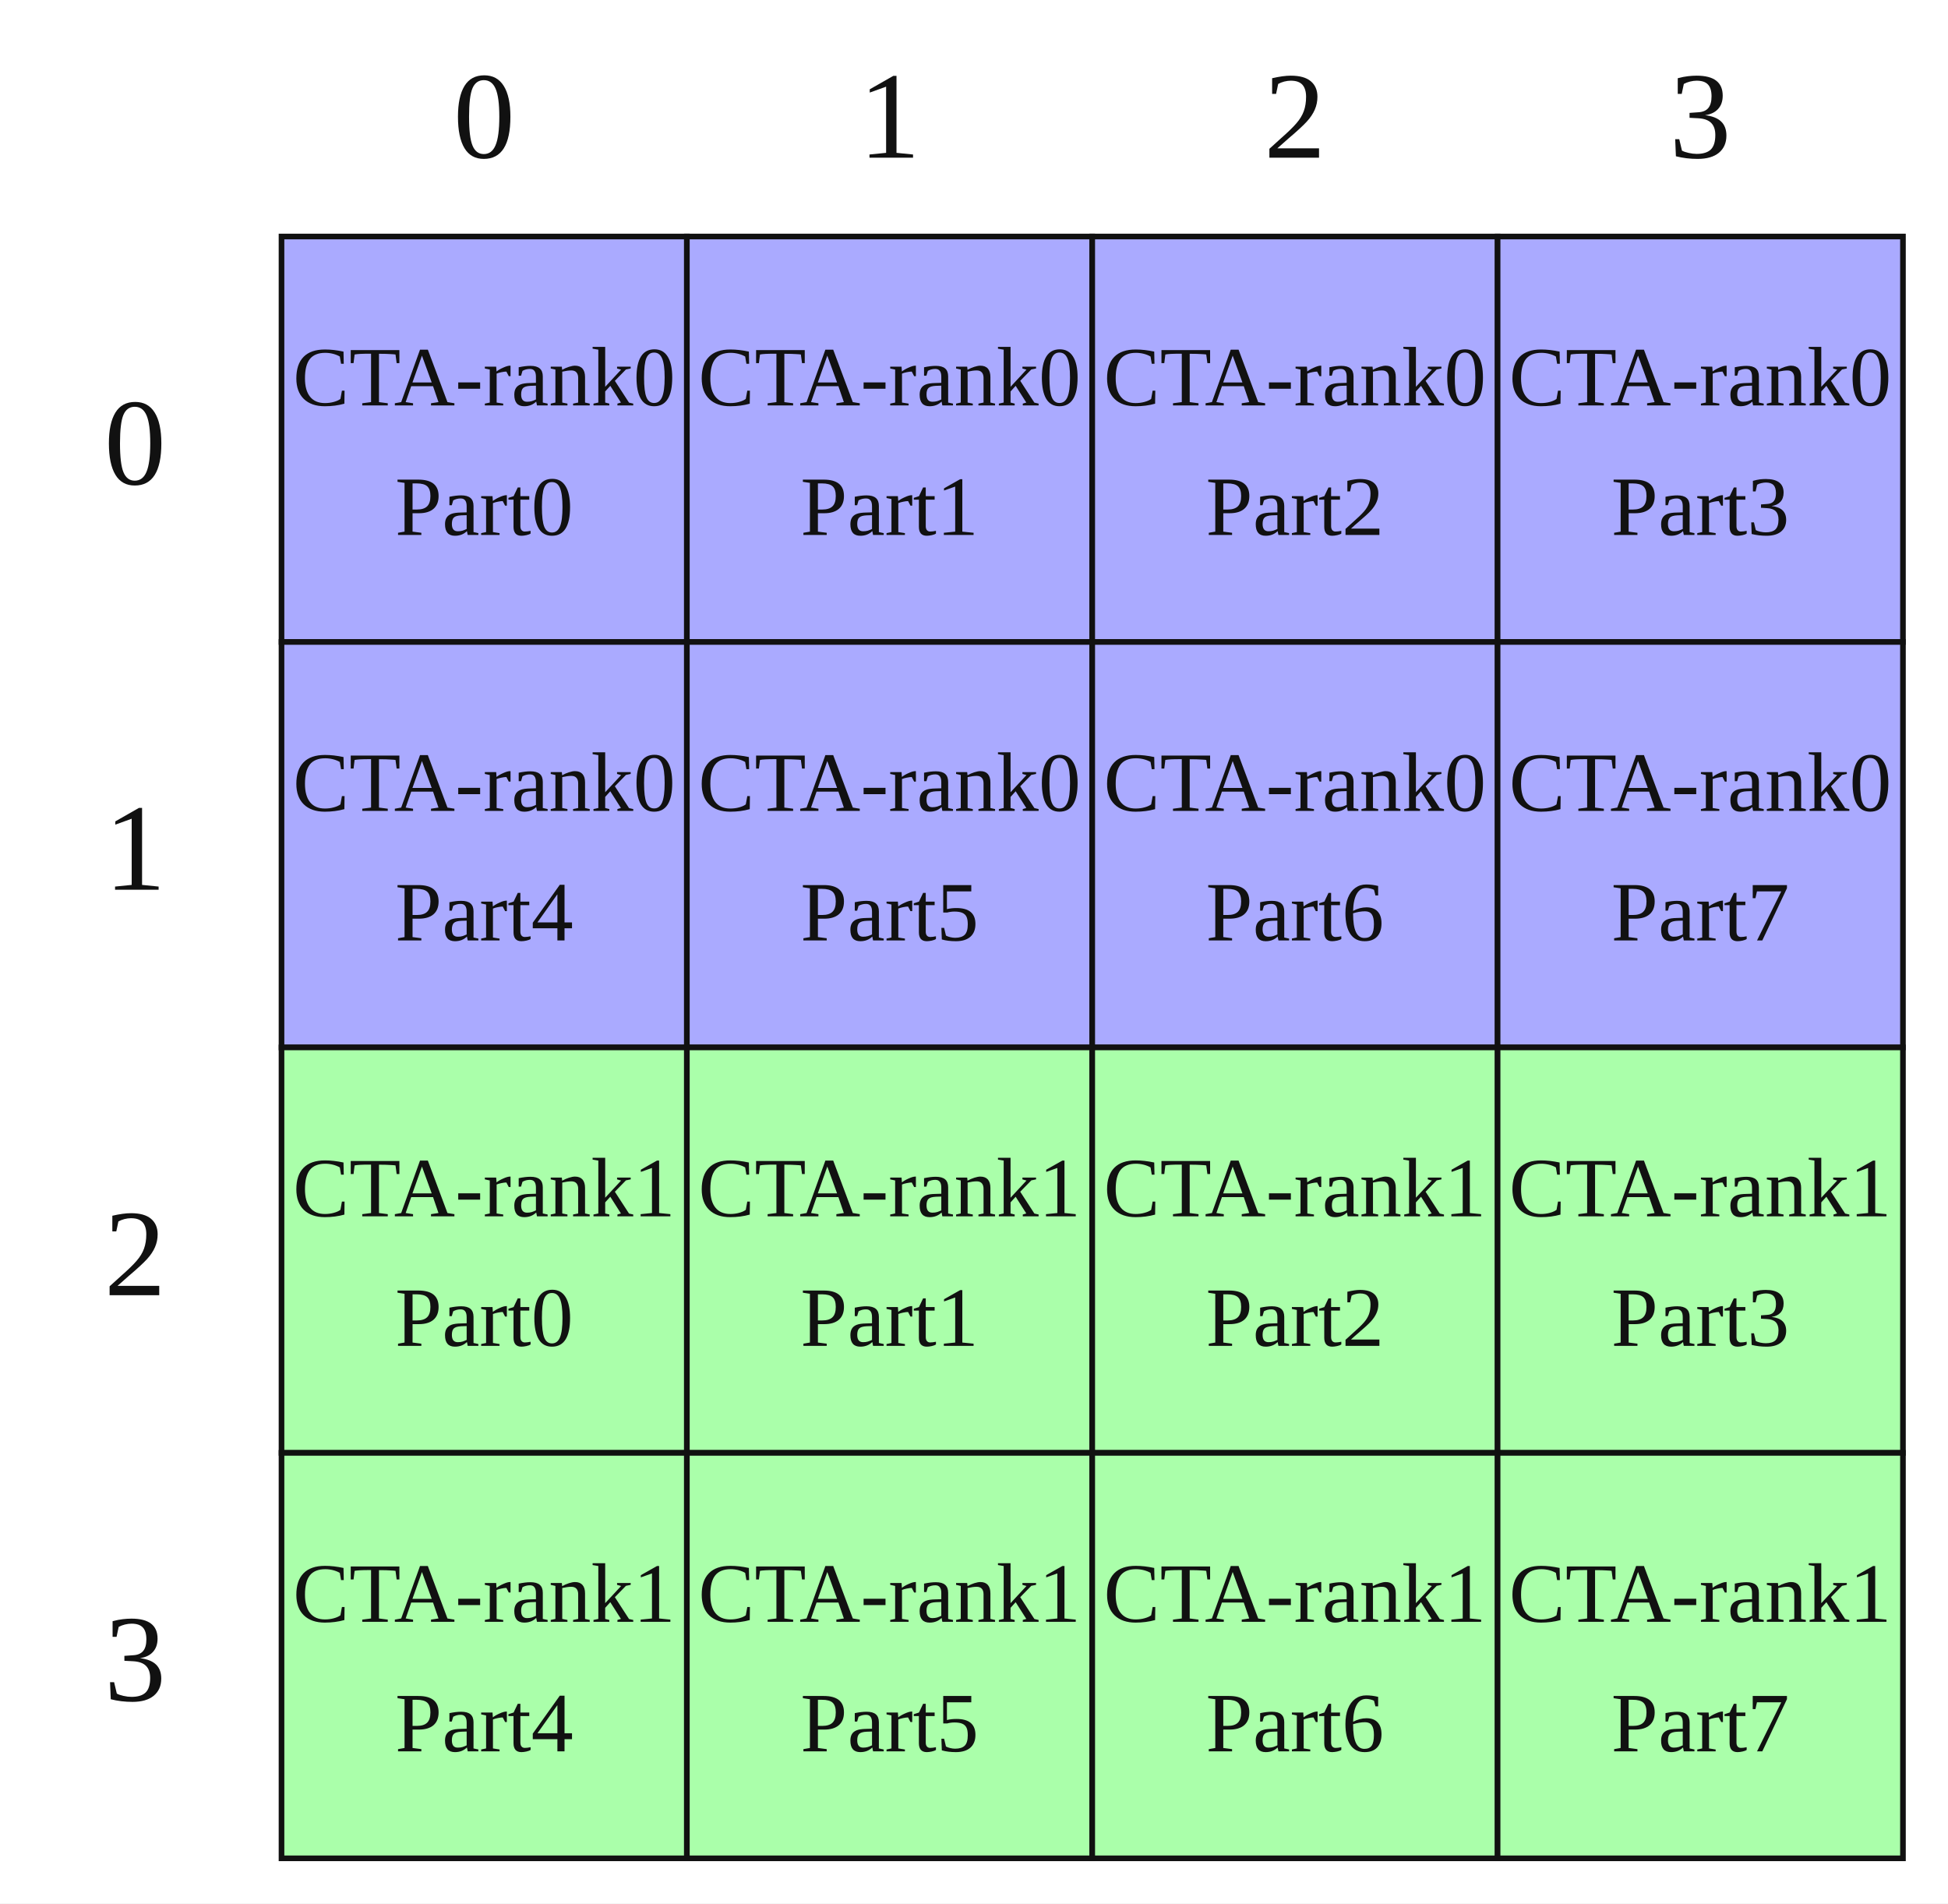
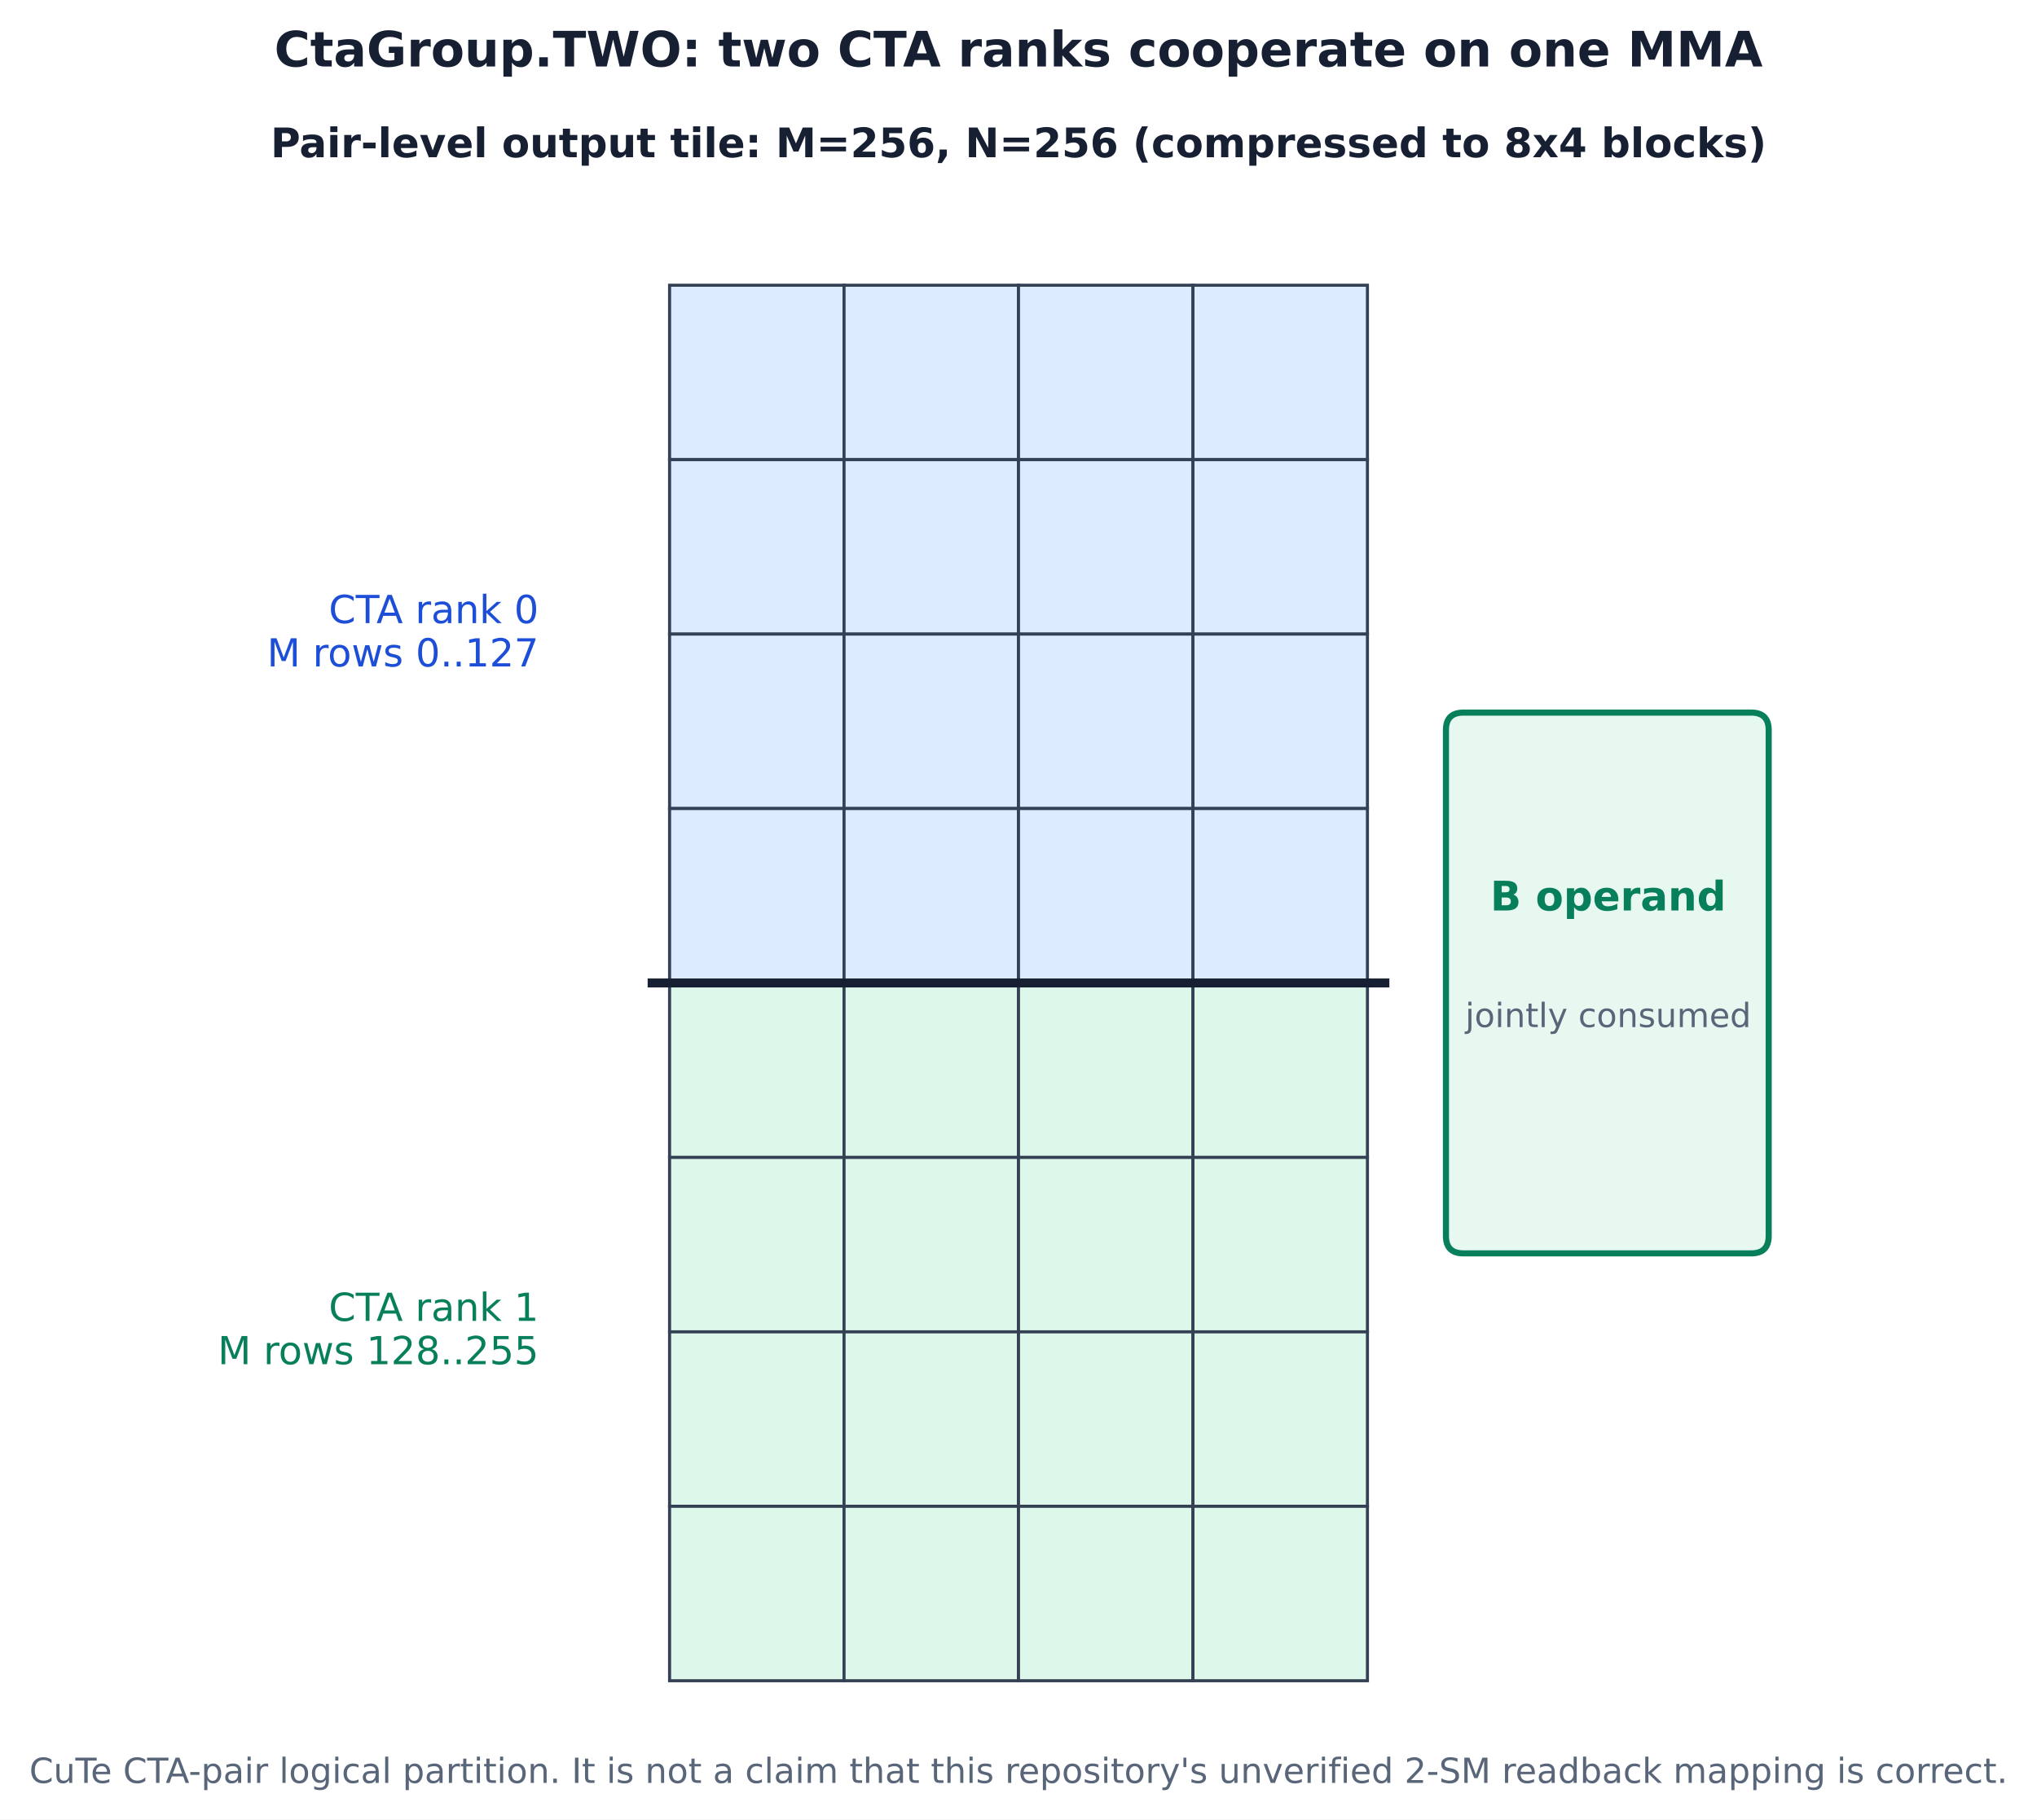
- <svg xmlns="http://www.w3.org/2000/svg" width="346" height="338" viewBox="0 0 346 338" role="img">
-   <style>
- text{font-family:'Times New Roman','Noto Serif CJK SC',serif;fill:#111111}
- .axis{font-size:22px}.cell{font-size:15px}
- </style>
-   <rect width="346" height="338" fill="#ffffff" />
-   <text x="86.0" y="28" class="axis" text-anchor="middle">0</text>
-   <text x="158.0" y="28" class="axis" text-anchor="middle">1</text>
-   <text x="230.0" y="28" class="axis" text-anchor="middle">2</text>
-   <text x="302.0" y="28" class="axis" text-anchor="middle">3</text>
-   <text x="24" y="86.0" class="axis" text-anchor="middle">0</text>
-   <text x="24" y="158.0" class="axis" text-anchor="middle">1</text>
-   <text x="24" y="230.0" class="axis" text-anchor="middle">2</text>
-   <text x="24" y="302.0" class="axis" text-anchor="middle">3</text>
-   <rect x="50" y="42" width="72" height="72" fill="#aaaaff" stroke="#111111" stroke-width="1" />
-   <text x="86.0" y="72" class="cell" text-anchor="middle">CTA-rank0</text>
-   <text x="86.0" y="95" class="cell" text-anchor="middle">Part0</text>
-   <rect x="122" y="42" width="72" height="72" fill="#aaaaff" stroke="#111111" stroke-width="1" />
-   <text x="158.0" y="72" class="cell" text-anchor="middle">CTA-rank0</text>
-   <text x="158.0" y="95" class="cell" text-anchor="middle">Part1</text>
-   <rect x="194" y="42" width="72" height="72" fill="#aaaaff" stroke="#111111" stroke-width="1" />
-   <text x="230.0" y="72" class="cell" text-anchor="middle">CTA-rank0</text>
-   <text x="230.0" y="95" class="cell" text-anchor="middle">Part2</text>
-   <rect x="266" y="42" width="72" height="72" fill="#aaaaff" stroke="#111111" stroke-width="1" />
-   <text x="302.0" y="72" class="cell" text-anchor="middle">CTA-rank0</text>
-   <text x="302.0" y="95" class="cell" text-anchor="middle">Part3</text>
-   <rect x="50" y="114" width="72" height="72" fill="#aaaaff" stroke="#111111" stroke-width="1" />
-   <text x="86.0" y="144" class="cell" text-anchor="middle">CTA-rank0</text>
-   <text x="86.0" y="167" class="cell" text-anchor="middle">Part4</text>
-   <rect x="122" y="114" width="72" height="72" fill="#aaaaff" stroke="#111111" stroke-width="1" />
-   <text x="158.0" y="144" class="cell" text-anchor="middle">CTA-rank0</text>
-   <text x="158.0" y="167" class="cell" text-anchor="middle">Part5</text>
-   <rect x="194" y="114" width="72" height="72" fill="#aaaaff" stroke="#111111" stroke-width="1" />
-   <text x="230.0" y="144" class="cell" text-anchor="middle">CTA-rank0</text>
-   <text x="230.0" y="167" class="cell" text-anchor="middle">Part6</text>
-   <rect x="266" y="114" width="72" height="72" fill="#aaaaff" stroke="#111111" stroke-width="1" />
-   <text x="302.0" y="144" class="cell" text-anchor="middle">CTA-rank0</text>
-   <text x="302.0" y="167" class="cell" text-anchor="middle">Part7</text>
-   <rect x="50" y="186" width="72" height="72" fill="#aaffaa" stroke="#111111" stroke-width="1" />
-   <text x="86.0" y="216" class="cell" text-anchor="middle">CTA-rank1</text>
-   <text x="86.0" y="239" class="cell" text-anchor="middle">Part0</text>
-   <rect x="122" y="186" width="72" height="72" fill="#aaffaa" stroke="#111111" stroke-width="1" />
-   <text x="158.0" y="216" class="cell" text-anchor="middle">CTA-rank1</text>
-   <text x="158.0" y="239" class="cell" text-anchor="middle">Part1</text>
-   <rect x="194" y="186" width="72" height="72" fill="#aaffaa" stroke="#111111" stroke-width="1" />
-   <text x="230.0" y="216" class="cell" text-anchor="middle">CTA-rank1</text>
-   <text x="230.0" y="239" class="cell" text-anchor="middle">Part2</text>
-   <rect x="266" y="186" width="72" height="72" fill="#aaffaa" stroke="#111111" stroke-width="1" />
-   <text x="302.0" y="216" class="cell" text-anchor="middle">CTA-rank1</text>
-   <text x="302.0" y="239" class="cell" text-anchor="middle">Part3</text>
-   <rect x="50" y="258" width="72" height="72" fill="#aaffaa" stroke="#111111" stroke-width="1" />
-   <text x="86.0" y="288" class="cell" text-anchor="middle">CTA-rank1</text>
-   <text x="86.0" y="311" class="cell" text-anchor="middle">Part4</text>
-   <rect x="122" y="258" width="72" height="72" fill="#aaffaa" stroke="#111111" stroke-width="1" />
-   <text x="158.0" y="288" class="cell" text-anchor="middle">CTA-rank1</text>
-   <text x="158.0" y="311" class="cell" text-anchor="middle">Part5</text>
-   <rect x="194" y="258" width="72" height="72" fill="#aaffaa" stroke="#111111" stroke-width="1" />
-   <text x="230.0" y="288" class="cell" text-anchor="middle">CTA-rank1</text>
-   <text x="230.0" y="311" class="cell" text-anchor="middle">Part6</text>
-   <rect x="266" y="258" width="72" height="72" fill="#aaffaa" stroke="#111111" stroke-width="1" />
-   <text x="302.0" y="288" class="cell" text-anchor="middle">CTA-rank1</text>
-   <text x="302.0" y="311" class="cell" text-anchor="middle">Part7</text>
+ <svg xmlns="http://www.w3.org/2000/svg" width="499.826pt" height="446.515pt" viewBox="0 0 499.826 446.515" version="1.1">
+   <defs>
+     <style type="text/css">*{stroke-linejoin: round; stroke-linecap: butt}</style>
+   </defs>
+   <g id="figure_1">
+     <g id="patch_1">
+       <path d="M 0 446.515 L 499.826 446.515 L 499.826 0 L 0 0 z " style="fill: #ffffff" />
+     </g>
+     <g id="axes_1">
+       <g id="patch_2">
+         <path d="M 164.295 69.996 L 207.104 69.996 L 207.104 112.805 L 164.295 112.805 z " clip-path="url(#p8b55eb68a9)" style="fill: #dcebff; stroke: #344054; stroke-width: 0.75; stroke-linejoin: miter" />
+       </g>
+       <g id="patch_3">
+         <path d="M 207.104 69.996 L 249.913 69.996 L 249.913 112.805 L 207.104 112.805 z " clip-path="url(#p8b55eb68a9)" style="fill: #dcebff; stroke: #344054; stroke-width: 0.75; stroke-linejoin: miter" />
+       </g>
+       <g id="patch_4">
+         <path d="M 249.913 69.996 L 292.722 69.996 L 292.722 112.805 L 249.913 112.805 z " clip-path="url(#p8b55eb68a9)" style="fill: #dcebff; stroke: #344054; stroke-width: 0.75; stroke-linejoin: miter" />
+       </g>
+       <g id="patch_5">
+         <path d="M 292.722 69.996 L 335.531 69.996 L 335.531 112.805 L 292.722 112.805 z " clip-path="url(#p8b55eb68a9)" style="fill: #dcebff; stroke: #344054; stroke-width: 0.75; stroke-linejoin: miter" />
+       </g>
+       <g id="patch_6">
+         <path d="M 164.295 112.805 L 207.104 112.805 L 207.104 155.614 L 164.295 155.614 z " clip-path="url(#p8b55eb68a9)" style="fill: #dcebff; stroke: #344054; stroke-width: 0.75; stroke-linejoin: miter" />
+       </g>
+       <g id="patch_7">
+         <path d="M 207.104 112.805 L 249.913 112.805 L 249.913 155.614 L 207.104 155.614 z " clip-path="url(#p8b55eb68a9)" style="fill: #dcebff; stroke: #344054; stroke-width: 0.75; stroke-linejoin: miter" />
+       </g>
+       <g id="patch_8">
+         <path d="M 249.913 112.805 L 292.722 112.805 L 292.722 155.614 L 249.913 155.614 z " clip-path="url(#p8b55eb68a9)" style="fill: #dcebff; stroke: #344054; stroke-width: 0.75; stroke-linejoin: miter" />
+       </g>
+       <g id="patch_9">
+         <path d="M 292.722 112.805 L 335.531 112.805 L 335.531 155.614 L 292.722 155.614 z " clip-path="url(#p8b55eb68a9)" style="fill: #dcebff; stroke: #344054; stroke-width: 0.75; stroke-linejoin: miter" />
+       </g>
+       <g id="patch_10">
+         <path d="M 164.295 155.614 L 207.104 155.614 L 207.104 198.423 L 164.295 198.423 z " clip-path="url(#p8b55eb68a9)" style="fill: #dcebff; stroke: #344054; stroke-width: 0.75; stroke-linejoin: miter" />
+       </g>
+       <g id="patch_11">
+         <path d="M 207.104 155.614 L 249.913 155.614 L 249.913 198.423 L 207.104 198.423 z " clip-path="url(#p8b55eb68a9)" style="fill: #dcebff; stroke: #344054; stroke-width: 0.75; stroke-linejoin: miter" />
+       </g>
+       <g id="patch_12">
+         <path d="M 249.913 155.614 L 292.722 155.614 L 292.722 198.423 L 249.913 198.423 z " clip-path="url(#p8b55eb68a9)" style="fill: #dcebff; stroke: #344054; stroke-width: 0.75; stroke-linejoin: miter" />
+       </g>
+       <g id="patch_13">
+         <path d="M 292.722 155.614 L 335.531 155.614 L 335.531 198.423 L 292.722 198.423 z " clip-path="url(#p8b55eb68a9)" style="fill: #dcebff; stroke: #344054; stroke-width: 0.75; stroke-linejoin: miter" />
+       </g>
+       <g id="patch_14">
+         <path d="M 164.295 198.423 L 207.104 198.423 L 207.104 241.232 L 164.295 241.232 z " clip-path="url(#p8b55eb68a9)" style="fill: #dcebff; stroke: #344054; stroke-width: 0.75; stroke-linejoin: miter" />
+       </g>
+       <g id="patch_15">
+         <path d="M 207.104 198.423 L 249.913 198.423 L 249.913 241.232 L 207.104 241.232 z " clip-path="url(#p8b55eb68a9)" style="fill: #dcebff; stroke: #344054; stroke-width: 0.75; stroke-linejoin: miter" />
+       </g>
+       <g id="patch_16">
+         <path d="M 249.913 198.423 L 292.722 198.423 L 292.722 241.232 L 249.913 241.232 z " clip-path="url(#p8b55eb68a9)" style="fill: #dcebff; stroke: #344054; stroke-width: 0.75; stroke-linejoin: miter" />
+       </g>
+       <g id="patch_17">
+         <path d="M 292.722 198.423 L 335.531 198.423 L 335.531 241.232 L 292.722 241.232 z " clip-path="url(#p8b55eb68a9)" style="fill: #dcebff; stroke: #344054; stroke-width: 0.75; stroke-linejoin: miter" />
+       </g>
+       <g id="patch_18">
+         <path d="M 164.295 241.232 L 207.104 241.232 L 207.104 284.041 L 164.295 284.041 z " clip-path="url(#p8b55eb68a9)" style="fill: #ddf7ea; stroke: #344054; stroke-width: 0.75; stroke-linejoin: miter" />
+       </g>
+       <g id="patch_19">
+         <path d="M 207.104 241.232 L 249.913 241.232 L 249.913 284.041 L 207.104 284.041 z " clip-path="url(#p8b55eb68a9)" style="fill: #ddf7ea; stroke: #344054; stroke-width: 0.75; stroke-linejoin: miter" />
+       </g>
+       <g id="patch_20">
+         <path d="M 249.913 241.232 L 292.722 241.232 L 292.722 284.041 L 249.913 284.041 z " clip-path="url(#p8b55eb68a9)" style="fill: #ddf7ea; stroke: #344054; stroke-width: 0.75; stroke-linejoin: miter" />
+       </g>
+       <g id="patch_21">
+         <path d="M 292.722 241.232 L 335.531 241.232 L 335.531 284.041 L 292.722 284.041 z " clip-path="url(#p8b55eb68a9)" style="fill: #ddf7ea; stroke: #344054; stroke-width: 0.75; stroke-linejoin: miter" />
+       </g>
+       <g id="patch_22">
+         <path d="M 164.295 284.041 L 207.104 284.041 L 207.104 326.85 L 164.295 326.85 z " clip-path="url(#p8b55eb68a9)" style="fill: #ddf7ea; stroke: #344054; stroke-width: 0.75; stroke-linejoin: miter" />
+       </g>
+       <g id="patch_23">
+         <path d="M 207.104 284.041 L 249.913 284.041 L 249.913 326.85 L 207.104 326.85 z " clip-path="url(#p8b55eb68a9)" style="fill: #ddf7ea; stroke: #344054; stroke-width: 0.75; stroke-linejoin: miter" />
+       </g>
+       <g id="patch_24">
+         <path d="M 249.913 284.041 L 292.722 284.041 L 292.722 326.85 L 249.913 326.85 z " clip-path="url(#p8b55eb68a9)" style="fill: #ddf7ea; stroke: #344054; stroke-width: 0.75; stroke-linejoin: miter" />
+       </g>
+       <g id="patch_25">
+         <path d="M 292.722 284.041 L 335.531 284.041 L 335.531 326.85 L 292.722 326.85 z " clip-path="url(#p8b55eb68a9)" style="fill: #ddf7ea; stroke: #344054; stroke-width: 0.75; stroke-linejoin: miter" />
+       </g>
+       <g id="patch_26">
+         <path d="M 164.295 326.85 L 207.104 326.85 L 207.104 369.659 L 164.295 369.659 z " clip-path="url(#p8b55eb68a9)" style="fill: #ddf7ea; stroke: #344054; stroke-width: 0.75; stroke-linejoin: miter" />
+       </g>
+       <g id="patch_27">
+         <path d="M 207.104 326.85 L 249.913 326.85 L 249.913 369.659 L 207.104 369.659 z " clip-path="url(#p8b55eb68a9)" style="fill: #ddf7ea; stroke: #344054; stroke-width: 0.75; stroke-linejoin: miter" />
+       </g>
+       <g id="patch_28">
+         <path d="M 249.913 326.85 L 292.722 326.85 L 292.722 369.659 L 249.913 369.659 z " clip-path="url(#p8b55eb68a9)" style="fill: #ddf7ea; stroke: #344054; stroke-width: 0.75; stroke-linejoin: miter" />
+       </g>
+       <g id="patch_29">
+         <path d="M 292.722 326.85 L 335.531 326.85 L 335.531 369.659 L 292.722 369.659 z " clip-path="url(#p8b55eb68a9)" style="fill: #ddf7ea; stroke: #344054; stroke-width: 0.75; stroke-linejoin: miter" />
+       </g>
+       <g id="patch_30">
+         <path d="M 164.295 369.659 L 207.104 369.659 L 207.104 412.468 L 164.295 412.468 z " clip-path="url(#p8b55eb68a9)" style="fill: #ddf7ea; stroke: #344054; stroke-width: 0.75; stroke-linejoin: miter" />
+       </g>
+       <g id="patch_31">
+         <path d="M 207.104 369.659 L 249.913 369.659 L 249.913 412.468 L 207.104 412.468 z " clip-path="url(#p8b55eb68a9)" style="fill: #ddf7ea; stroke: #344054; stroke-width: 0.75; stroke-linejoin: miter" />
+       </g>
+       <g id="patch_32">
+         <path d="M 249.913 369.659 L 292.722 369.659 L 292.722 412.468 L 249.913 412.468 z " clip-path="url(#p8b55eb68a9)" style="fill: #ddf7ea; stroke: #344054; stroke-width: 0.75; stroke-linejoin: miter" />
+       </g>
+       <g id="patch_33">
+         <path d="M 292.722 369.659 L 335.531 369.659 L 335.531 412.468 L 292.722 412.468 z " clip-path="url(#p8b55eb68a9)" style="fill: #ddf7ea; stroke: #344054; stroke-width: 0.75; stroke-linejoin: miter" />
+       </g>
+       <g id="patch_34">
+         <path d="M 359.076 174.878 L 429.71 174.878 Q 433.991 174.878 433.991 179.159 L 433.991 303.305 Q 433.991 307.586 429.71 307.586 L 359.076 307.586 Q 354.795 307.586 354.795 303.305 L 354.795 179.159 Q 354.795 174.878 359.076 174.878 z " style="fill: #e7f8f0; stroke: #087f5b; stroke-width: 1.5; stroke-linejoin: miter" />
+       </g>
+       <g id="line2d_1">
+         <path d="M 160.014 241.232 L 339.812 241.232 " style="fill: none; stroke: #172033; stroke-width: 2.2; stroke-linecap: square" />
+       </g>
+       <g id="text_1">
+         <text style="font-size: 9.5px; font-family: 'DejaVu Sans'; fill: #1d4ed8" transform="translate(80.65833 152.9167)">CTA rank 0</text>
+         <text style="font-size: 9.5px; font-family: 'DejaVu Sans'; fill: #1d4ed8" transform="translate(65.51474 163.5546)">M rows 0..127</text>
+       </g>
+       <g id="text_2">
+         <text style="font-size: 9.5px; font-family: 'DejaVu Sans'; fill: #087f5b" transform="translate(80.65833 324.1522)">CTA rank 1</text>
+         <text style="font-size: 9.5px; font-family: 'DejaVu Sans'; fill: #087f5b" transform="translate(53.42598 334.7901)">M rows 128..255</text>
+       </g>
+       <g id="text_3">
+         <text style="font-weight: 700; font-size: 10px; font-family: 'DejaVu Sans'; text-anchor: middle; fill: #087f5b" x="394.607" y="223.443" transform="rotate(-0 394.6069 223.4431)">B operand</text>
+       </g>
+       <g id="text_4">
+         <text style="font-size: 8.2px; font-family: 'DejaVu Sans'; text-anchor: middle; fill: #596579" x="394.607" y="252.056" transform="rotate(-0 394.6069 252.0565)">jointly consumed</text>
+       </g>
+       <g id="text_5">
+         <text style="font-weight: 700; font-size: 10px; font-family: 'DejaVu Sans'; text-anchor: middle; fill: #172033" x="249.913" y="38.592" transform="rotate(-0 249.9129 38.592)">Pair-level output tile: M=256, N=256 (compressed to 8x4 blocks)</text>
+       </g>
+     </g>
+     <g id="text_6">
+       <text style="font-weight: 700; font-size: 12px; font-family: 'DejaVu Sans'; text-anchor: middle; fill: #172033" x="249.913" y="16.318" transform="rotate(-0 249.9129 16.31812)">CtaGroup.TWO: two CTA ranks cooperate on one MMA</text>
+     </g>
+     <g id="text_7">
+       <text style="font-size: 8.5px; font-family: 'DejaVu Sans'; text-anchor: middle; fill: #596579" x="249.913" y="437.547" transform="rotate(-0 249.9129 437.5475)">CuTe CTA-pair logical partition. It is not a claim that this repository's unverified 2-SM readback mapping is correct.</text>
+     </g>
+   </g>
+   <defs>
+     <clipPath id="p8b55eb68a9">
+       <rect x="142.891" y="48.592" width="214.044" height="385.28" />
+     </clipPath>
+   </defs>
</svg>
